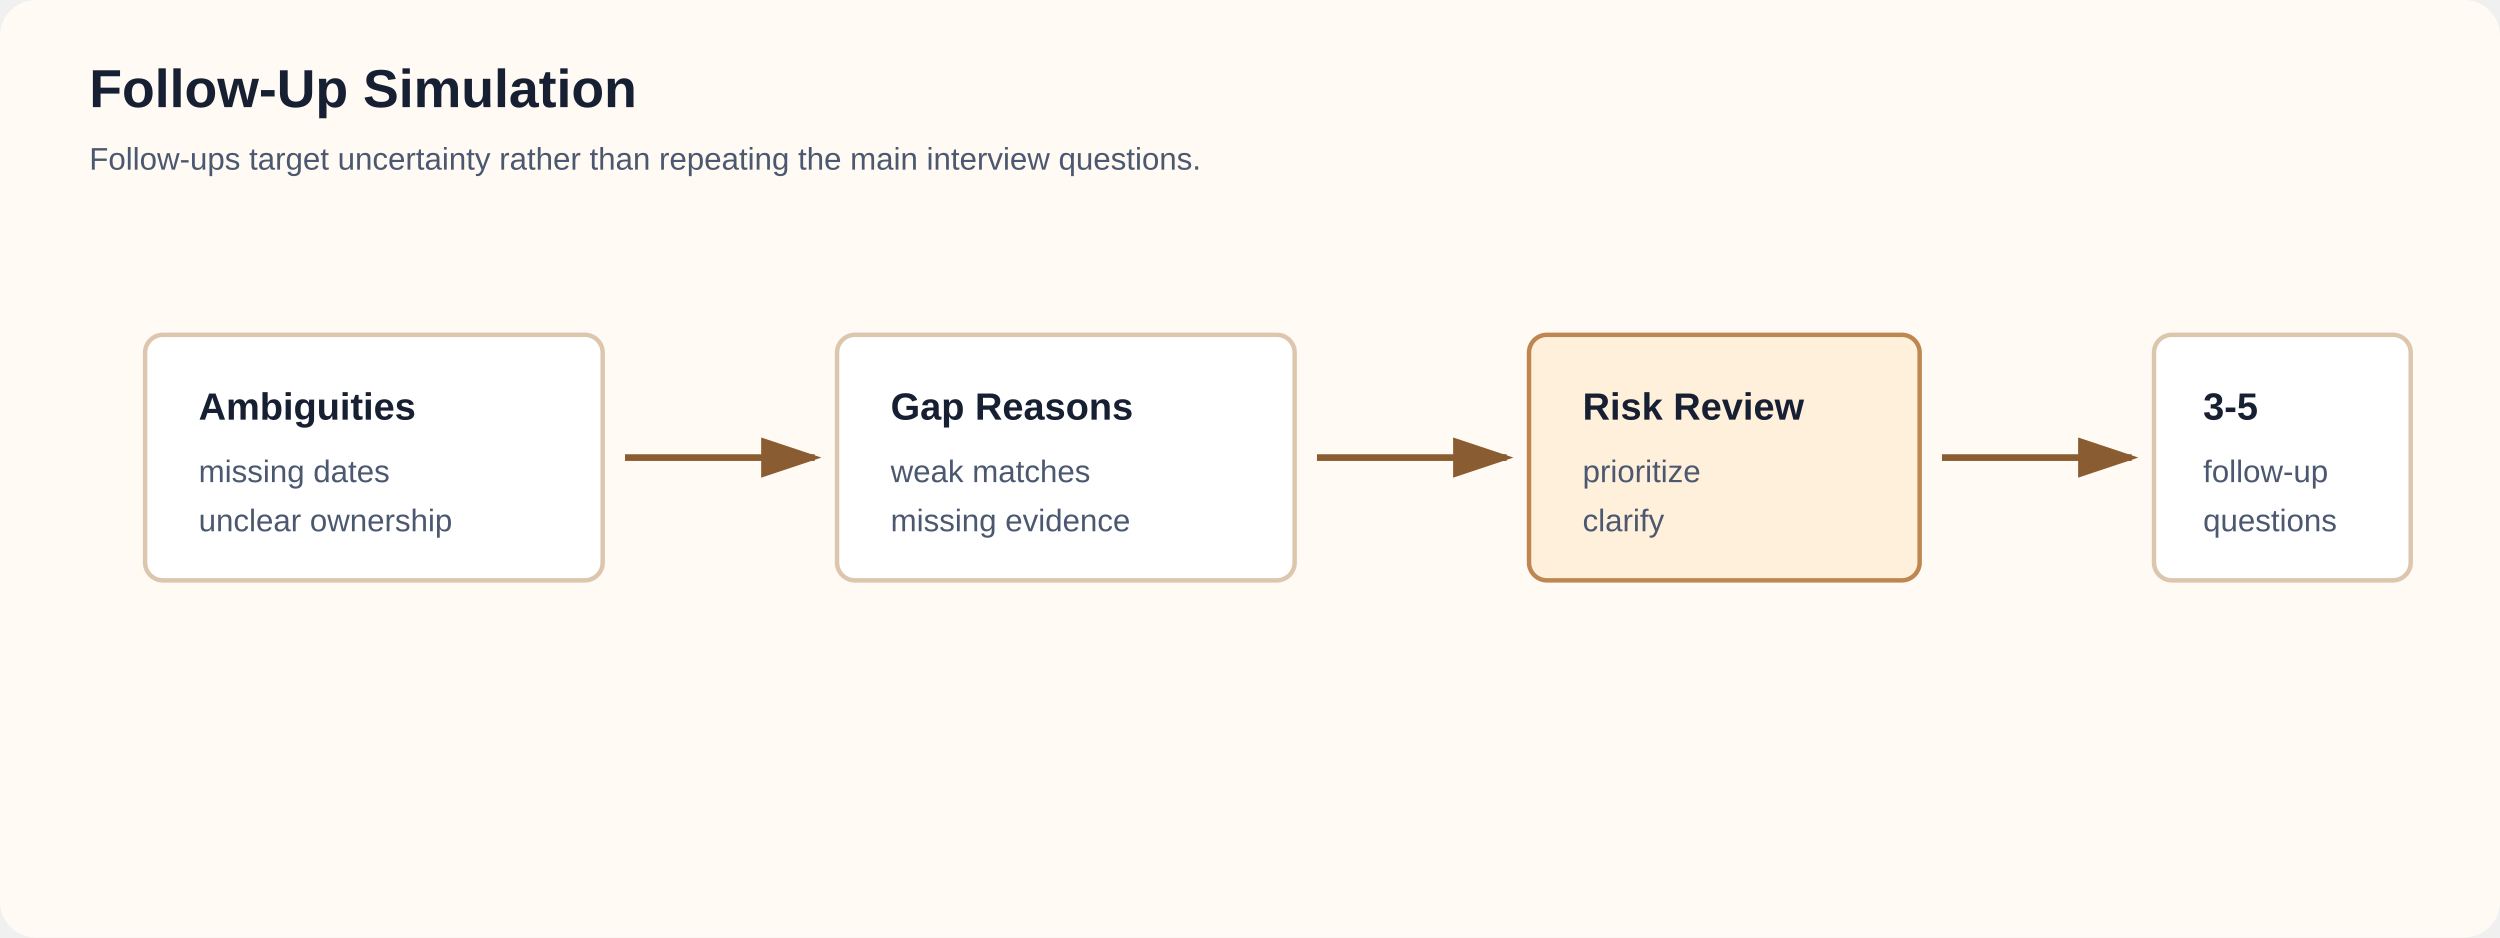
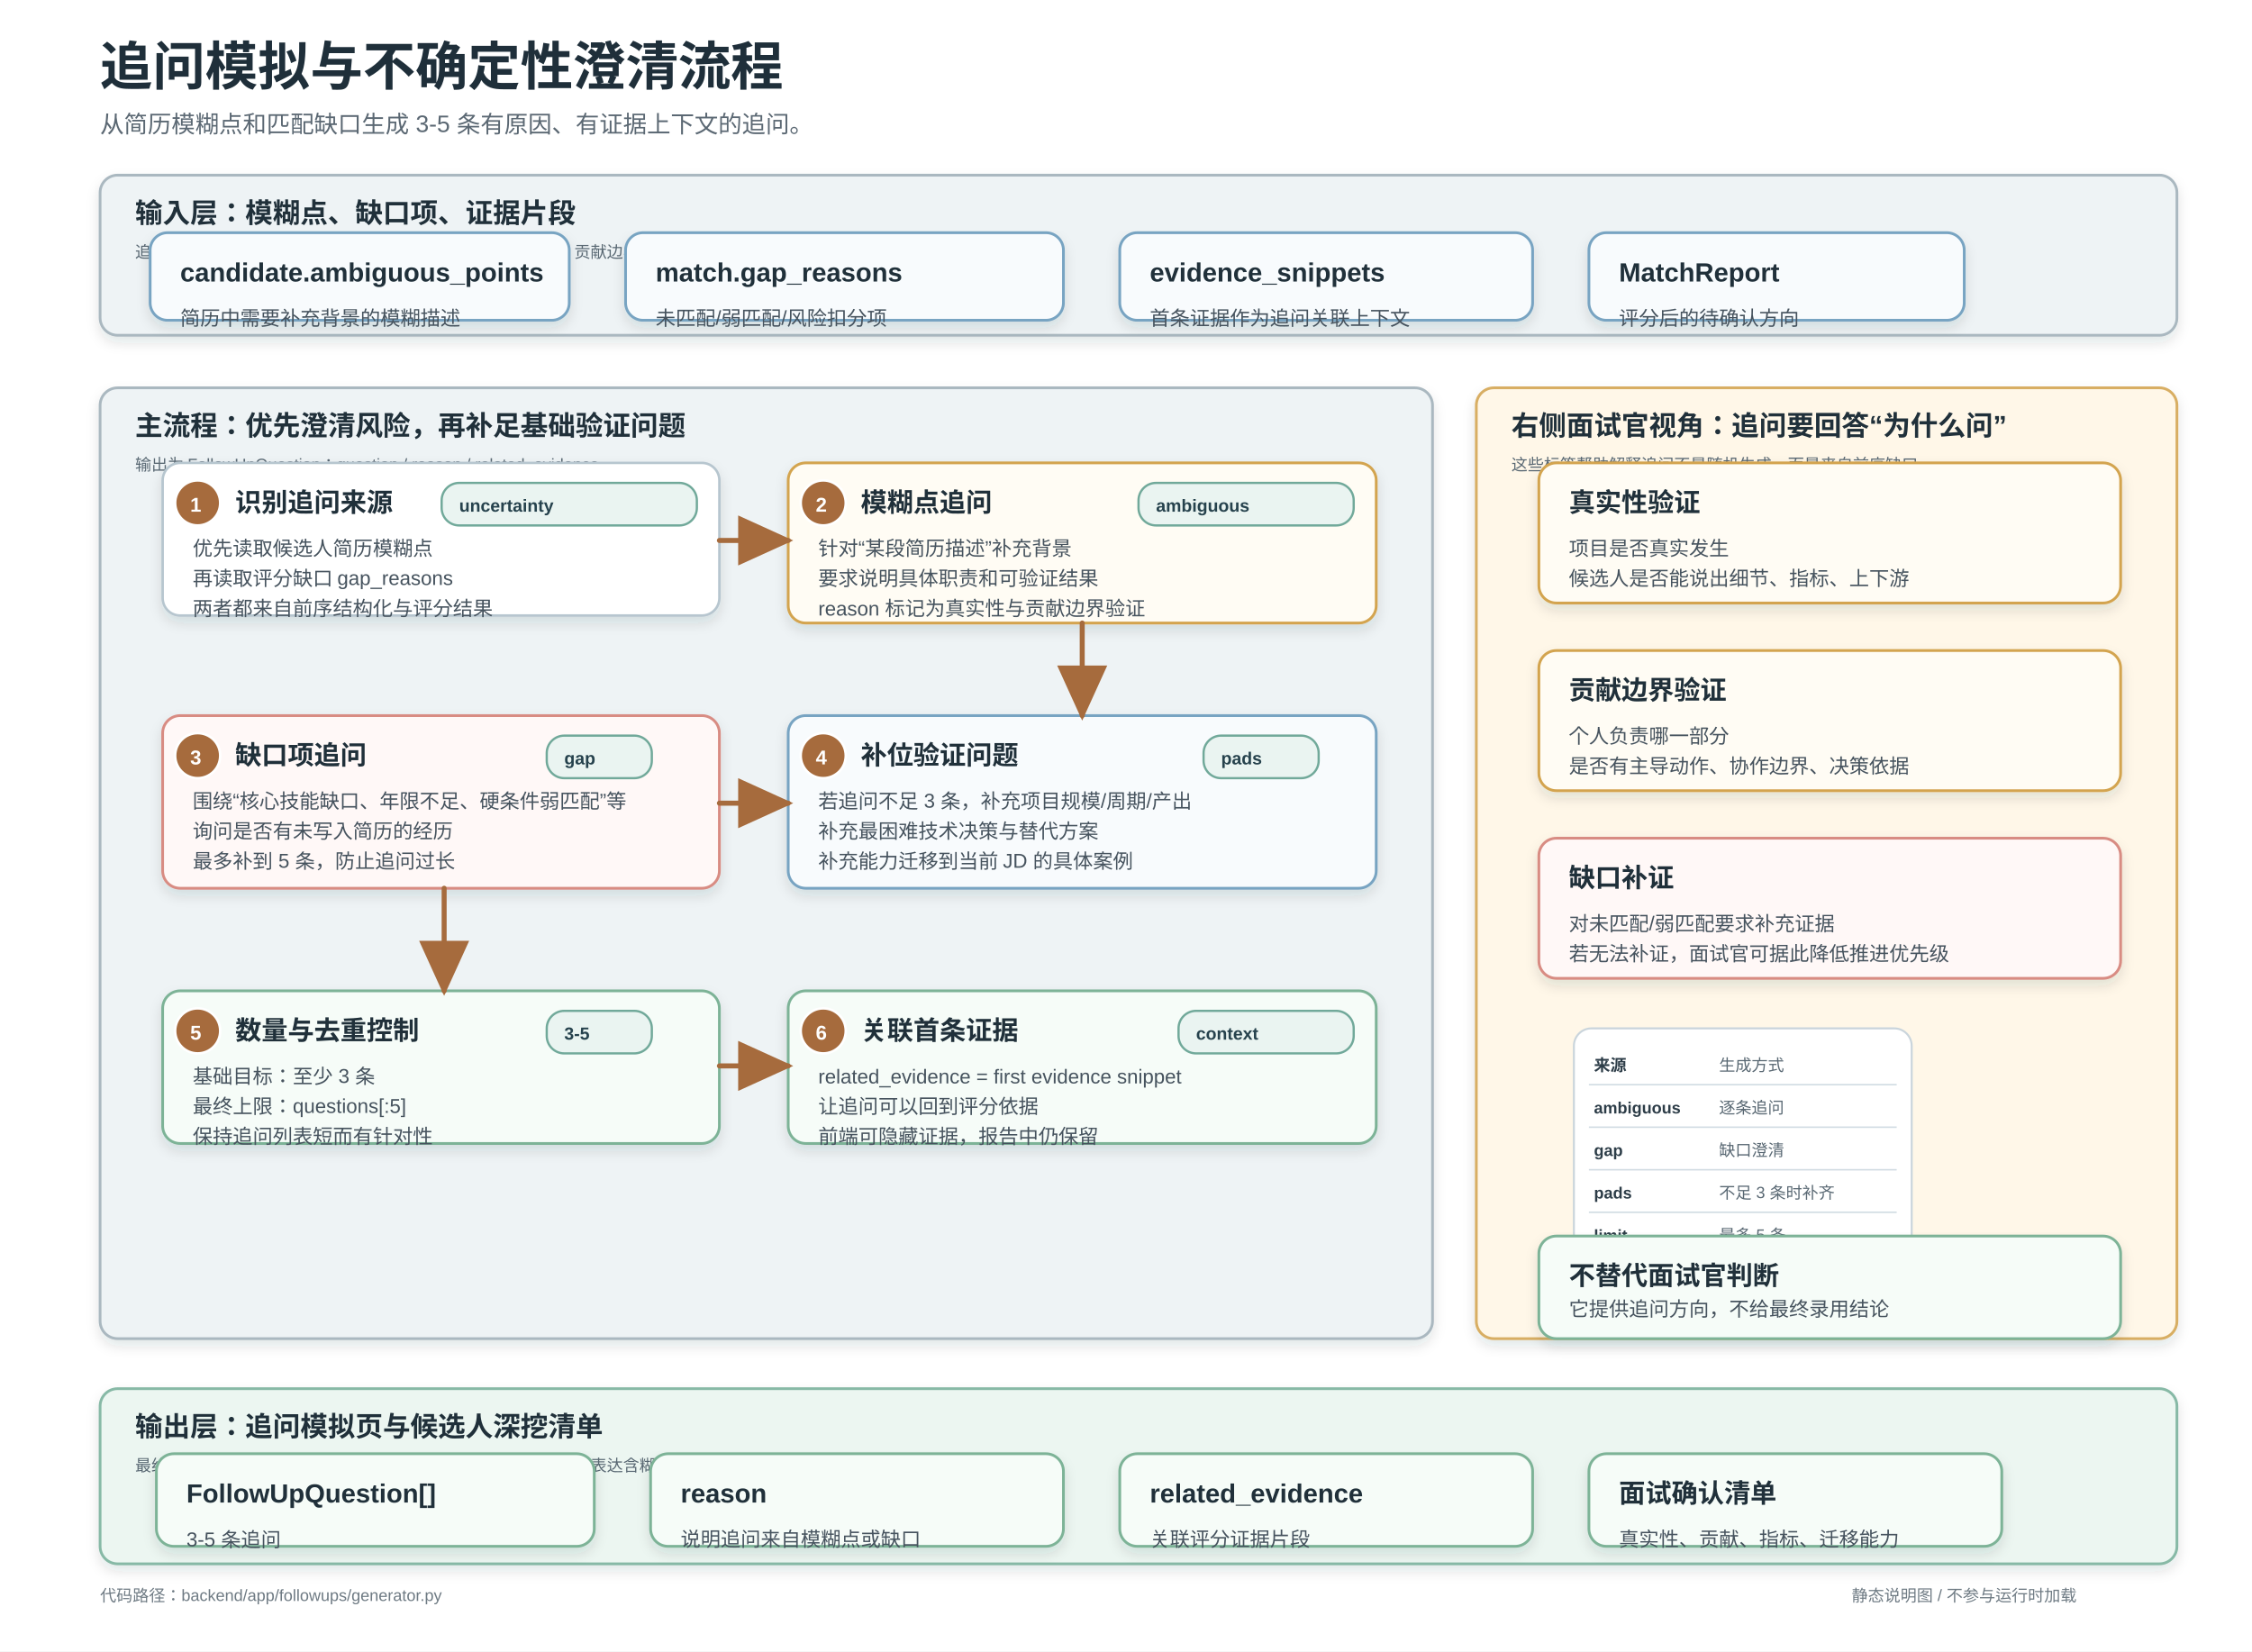
- <svg xmlns="http://www.w3.org/2000/svg" width="1120" height="420" viewBox="0 0 1120 420" role="img" aria-labelledby="title desc">
+ <svg xmlns="http://www.w3.org/2000/svg" width="1800" height="1320" viewBox="0 0 1800 1320" role="img" aria-labelledby="title desc">
  <defs>
-     <marker id="arrow" markerWidth="10" markerHeight="10" refX="8" refY="3" orient="auto" markerUnits="strokeWidth">
-       <path d="M0,0 L0,6 L9,3 z" fill="#8a5c31" />
+     <marker id="arrow-head" markerWidth="12" markerHeight="12" refX="10" refY="5" orient="auto" markerUnits="strokeWidth">
+       <path d="M0,0 L0,10 L11,5 z" fill="#A66B3D" />
    </marker>
+     <filter id="soft-shadow" x="-10%" y="-10%" width="120%" height="130%">
+       <feDropShadow dx="0" dy="5" stdDeviation="5" flood-color="#1F2A36" flood-opacity="0.12" />
+     </filter>
    <style>
-       .bg { fill: #fffaf3; }
-       .box { fill: #ffffff; stroke: #dcc6ad; stroke-width: 2; rx: 8; }
-       .accent { fill: #fff0dc; stroke: #be8752; }
-       .title { font: 700 24px Arial, sans-serif; fill: #172033; }
-       .label { font: 700 17px Arial, sans-serif; fill: #172033; }
-       .note { font: 14px Arial, sans-serif; fill: #4b5870; }
-       .arrow { stroke: #8a5c31; stroke-width: 3; fill: none; marker-end: url(#arrow); }
+       .bg { fill: #FFFFFF; }
+       .title { font-family: -apple-system, BlinkMacSystemFont, 'PingFang SC', 'Microsoft YaHei', Arial, sans-serif; font-size: 42px; font-weight: 800; fill: #1F2F3A; }
+       .subtitle { font-family: -apple-system, BlinkMacSystemFont, 'PingFang SC', 'Microsoft YaHei', Arial, sans-serif; font-size: 19px; fill: #5B6873; }
+       .section { fill: #EEF3F5; stroke: #AAB8C0; stroke-width: 2.2; filter: url(#soft-shadow); }
+       .section-warm { fill: #FFF7E8; stroke: #D8AE63; stroke-width: 2.2; filter: url(#soft-shadow); }
+       .section-green { fill: #ECF6F1; stroke: #87B9A6; stroke-width: 2.2; filter: url(#soft-shadow); }
+       .section-red { fill: #FFF0EF; stroke: #D58A82; stroke-width: 2.2; filter: url(#soft-shadow); }
+       .card { fill: #FFFFFF; stroke: #B7C6CF; stroke-width: 2; filter: url(#soft-shadow); }
+       .card-blue { fill: #F8FBFD; stroke: #78A4C2; stroke-width: 2.2; filter: url(#soft-shadow); }
+       .card-green { fill: #F6FCF8; stroke: #7DB397; stroke-width: 2.2; filter: url(#soft-shadow); }
+       .card-warm { fill: #FFFCF4; stroke: #D3A44F; stroke-width: 2.2; filter: url(#soft-shadow); }
+       .card-red { fill: #FFF8F7; stroke: #D88C83; stroke-width: 2.2; filter: url(#soft-shadow); }
+       .section-title { font-family: -apple-system, BlinkMacSystemFont, 'PingFang SC', 'Microsoft YaHei', Arial, sans-serif; font-size: 22px; font-weight: 800; fill: #20303A; }
+       .box-title { font-family: -apple-system, BlinkMacSystemFont, 'PingFang SC', 'Microsoft YaHei', Arial, sans-serif; font-size: 21px; font-weight: 800; fill: #20303A; }
+       .label { font-family: -apple-system, BlinkMacSystemFont, 'PingFang SC', 'Microsoft YaHei', Arial, sans-serif; font-size: 18px; font-weight: 700; fill: #20303A; }
+       .note { font-family: -apple-system, BlinkMacSystemFont, 'PingFang SC', 'Microsoft YaHei', Arial, sans-serif; font-size: 16px; fill: #46535E; }
+       .tiny { font-family: -apple-system, BlinkMacSystemFont, 'PingFang SC', 'Microsoft YaHei', Arial, sans-serif; font-size: 13px; fill: #596873; }
+       .tiny-strong { font-family: -apple-system, BlinkMacSystemFont, 'PingFang SC', 'Microsoft YaHei', Arial, sans-serif; font-size: 13px; font-weight: 800; fill: #2D3D48; }
+       .badge-text { font-family: -apple-system, BlinkMacSystemFont, 'PingFang SC', 'Microsoft YaHei', Arial, sans-serif; font-size: 14px; font-weight: 800; fill: #26424D; }
+       .footer { font-family: -apple-system, BlinkMacSystemFont, 'PingFang SC', 'Microsoft YaHei', Arial, sans-serif; font-size: 13px; fill: #6E7A83; }
+       .num { fill: #A66B3D; stroke: #FFFFFF; stroke-width: 2; }
+       .num-text { font-family: -apple-system, BlinkMacSystemFont, 'PingFang SC', 'Microsoft YaHei', Arial, sans-serif; font-size: 16px; font-weight: 800; fill: #FFFFFF; }
+       .arrow { stroke: #A66B3D; stroke-width: 4; fill: none; marker-end: url(#arrow-head); stroke-linecap: round; stroke-linejoin: round; }
+       .dashed { stroke-dasharray: 10 8; opacity: 0.85; }
+       .thin { stroke: #D1DCE3; stroke-width: 1.2; }
+       .lane { fill: #FFFFFF; stroke: #C8D5DC; stroke-width: 1.6; }
+       .legend-line { stroke: #A66B3D; stroke-width: 4; marker-end: url(#arrow-head); }
    </style>
  </defs>
-   <rect class="bg" width="1120" height="420" rx="16" />
-   <text class="title" x="40" y="48">Follow-Up Simulation</text>
-   <text class="note" x="40" y="76">Follow-ups target uncertainty rather than repeating the main interview questions.</text>
-   <g transform="translate(65 150)">
-     <rect class="box" width="205" height="110" />
-     <text class="label" x="24" y="38">Ambiguities</text>
-     <text class="note" x="24" y="66">missing dates</text>
-     <text class="note" x="24" y="88">unclear ownership</text>
-   </g>
-   <path class="arrow" d="M280 205 H365" />
-   <g transform="translate(375 150)">
-     <rect class="box" width="205" height="110" />
-     <text class="label" x="24" y="38">Gap Reasons</text>
-     <text class="note" x="24" y="66">weak matches</text>
-     <text class="note" x="24" y="88">missing evidence</text>
-   </g>
-   <path class="arrow" d="M590 205 H675" />
-   <g transform="translate(685 150)">
-     <rect class="box accent" width="175" height="110" />
-     <text class="label" x="24" y="38">Risk Review</text>
-     <text class="note" x="24" y="66">prioritize</text>
-     <text class="note" x="24" y="88">clarify</text>
-   </g>
-   <path class="arrow" d="M870 205 H955" />
-   <g transform="translate(965 150)">
-     <rect class="box" width="115" height="110" />
-     <text class="label" x="22" y="38">3-5</text>
-     <text class="note" x="22" y="66">follow-up</text>
-     <text class="note" x="22" y="88">questions</text>
-   </g>
+   <rect class="bg" width="1800" height="1320" />
+   <text class="title" x="80" y="68">追问模拟与不确定性澄清流程</text>
+   <text class="subtitle" x="80" y="106">从简历模糊点和匹配缺口生成 3-5 条有原因、有证据上下文的追问。</text>
+   <g>
+     <rect class="section" x="80" y="140" width="1660" height="128" rx="14" />
+     <text class="section-title" x="108" y="178">输入层：模糊点、缺口项、证据片段</text>
+     <text class="tiny" x="108" y="206">
+       <tspan x="108" dy="0">追问模拟聚焦不确定性，不重复主试题；目标是澄清真实性、贡献边界和能力迁移。</tspan>
+     </text>
+   </g>
+   <g>
+     <rect class="card-blue" x="120" y="186" width="335" height="70" rx="14" />
+     <text class="box-title" x="144" y="225">candidate.ambiguous_points</text>
+     <text class="note" x="144" y="260">
+       <tspan x="144" dy="0">简历中需要补充背景的模糊描述</tspan>
+     </text>
+   </g>
+   <g>
+     <rect class="card-blue" x="500" y="186" width="350" height="70" rx="14" />
+     <text class="box-title" x="524" y="225">match.gap_reasons</text>
+     <text class="note" x="524" y="260">
+       <tspan x="524" dy="0">未匹配/弱匹配/风险扣分项</tspan>
+     </text>
+   </g>
+   <g>
+     <rect class="card-blue" x="895" y="186" width="330" height="70" rx="14" />
+     <text class="box-title" x="919" y="225">evidence_snippets</text>
+     <text class="note" x="919" y="260">
+       <tspan x="919" dy="0">首条证据作为追问关联上下文</tspan>
+     </text>
+   </g>
+   <g>
+     <rect class="card-blue" x="1270" y="186" width="300" height="70" rx="14" />
+     <text class="box-title" x="1294" y="225">MatchReport</text>
+     <text class="note" x="1294" y="260">
+       <tspan x="1294" dy="0">评分后的待确认方向</tspan>
+     </text>
+   </g>
+   <g>
+     <rect class="section" x="80" y="310" width="1065" height="760" rx="14" />
+     <text class="section-title" x="108" y="348">主流程：优先澄清风险，再补足基础验证问题</text>
+     <text class="tiny" x="108" y="376">
+       <tspan x="108" dy="0">输出为 FollowUpQuestion：question / reason / related_evidence。</tspan>
+     </text>
+   </g>
+   <g>
+     <rect class="card" x="130" y="370" width="445" height="122" rx="14" />
+     <circle class="num" cx="158" cy="402" r="18" />
+     <text class="num-text" x="152" y="409">1</text>
+     <text class="box-title" x="188" y="409">识别追问来源</text>
+     <rect class="" x="353" y="386" width="204" height="34" rx="14" fill="#EAF4F1" stroke="#71A99A" stroke-width="1.8" />
+     <text class="badge-text" x="367" y="409">uncertainty</text>
+     <text class="note" x="154" y="444">
+       <tspan x="154" dy="0">优先读取候选人简历模糊点</tspan>
+       <tspan x="154" dy="24">再读取评分缺口 gap_reasons</tspan>
+       <tspan x="154" dy="24">两者都来自前序结构化与评分结果</tspan>
+     </text>
+   </g>
+   <g>
+     <rect class="card-warm" x="630" y="370" width="470" height="128" rx="14" />
+     <circle class="num" cx="658" cy="402" r="18" />
+     <text class="num-text" x="652" y="409">2</text>
+     <text class="box-title" x="688" y="409">模糊点追问</text>
+     <rect class="" x="910" y="386" width="172" height="34" rx="14" fill="#EAF4F1" stroke="#71A99A" stroke-width="1.8" />
+     <text class="badge-text" x="924" y="409">ambiguous</text>
+     <text class="note" x="654" y="444">
+       <tspan x="654" dy="0">针对“某段简历描述”补充背景</tspan>
+       <tspan x="654" dy="24">要求说明具体职责和可验证结果</tspan>
+       <tspan x="654" dy="24">reason 标记为真实性与贡献边界验证</tspan>
+     </text>
+   </g>
+   <g>
+     <rect class="card-red" x="130" y="572" width="445" height="138" rx="14" />
+     <circle class="num" cx="158" cy="604" r="18" />
+     <text class="num-text" x="152" y="611">3</text>
+     <text class="box-title" x="188" y="611">缺口项追问</text>
+     <rect class="" x="437" y="588" width="84" height="34" rx="14" fill="#EAF4F1" stroke="#71A99A" stroke-width="1.8" />
+     <text class="badge-text" x="451" y="611">gap</text>
+     <text class="note" x="154" y="646">
+       <tspan x="154" dy="0">围绕“核心技能缺口、年限不足、硬条件弱匹配”等</tspan>
+       <tspan x="154" dy="24">询问是否有未写入简历的经历</tspan>
+       <tspan x="154" dy="24">最多补到 5 条，防止追问过长</tspan>
+     </text>
+   </g>
+   <g>
+     <rect class="card-blue" x="630" y="572" width="470" height="138" rx="14" />
+     <circle class="num" cx="658" cy="604" r="18" />
+     <text class="num-text" x="652" y="611">4</text>
+     <text class="box-title" x="688" y="611">补位验证问题</text>
+     <rect class="" x="962" y="588" width="92" height="34" rx="14" fill="#EAF4F1" stroke="#71A99A" stroke-width="1.8" />
+     <text class="badge-text" x="976" y="611">pads</text>
+     <text class="note" x="654" y="646">
+       <tspan x="654" dy="0">若追问不足 3 条，补充项目规模/周期/产出</tspan>
+       <tspan x="654" dy="24">补充最困难技术决策与替代方案</tspan>
+       <tspan x="654" dy="24">补充能力迁移到当前 JD 的具体案例</tspan>
+     </text>
+   </g>
+   <g>
+     <rect class="card-green" x="130" y="792" width="445" height="122" rx="14" />
+     <circle class="num" cx="158" cy="824" r="18" />
+     <text class="num-text" x="152" y="831">5</text>
+     <text class="box-title" x="188" y="831">数量与去重控制</text>
+     <rect class="" x="437" y="808" width="84" height="34" rx="14" fill="#EAF4F1" stroke="#71A99A" stroke-width="1.8" />
+     <text class="badge-text" x="451" y="831">3-5</text>
+     <text class="note" x="154" y="866">
+       <tspan x="154" dy="0">基础目标：至少 3 条</tspan>
+       <tspan x="154" dy="24">最终上限：questions[:5]</tspan>
+       <tspan x="154" dy="24">保持追问列表短而有针对性</tspan>
+     </text>
+   </g>
+   <g>
+     <rect class="card-green" x="630" y="792" width="470" height="122" rx="14" />
+     <circle class="num" cx="658" cy="824" r="18" />
+     <text class="num-text" x="652" y="831">6</text>
+     <text class="box-title" x="688" y="831">关联首条证据</text>
+     <rect class="" x="942" y="808" width="140" height="34" rx="14" fill="#EAF4F1" stroke="#71A99A" stroke-width="1.8" />
+     <text class="badge-text" x="956" y="831">context</text>
+     <text class="note" x="654" y="866">
+       <tspan x="654" dy="0">related_evidence = first evidence snippet</tspan>
+       <tspan x="654" dy="24">让追问可以回到评分依据</tspan>
+       <tspan x="654" dy="24">前端可隐藏证据，报告中仍保留</tspan>
+     </text>
+   </g>
+   <path class="arrow" d="M575 432 L630 432" />
+   <path class="arrow" d="M865 498 V572" />
+   <path class="arrow" d="M575 642 L630 642" />
+   <path class="arrow" d="M355 710 V792" />
+   <path class="arrow" d="M575 852 L630 852" />
+   <g>
+     <rect class="section-warm" x="1180" y="310" width="560" height="760" rx="14" />
+     <text class="section-title" x="1208" y="348">右侧面试官视角：追问要回答“为什么问”</text>
+     <text class="tiny" x="1208" y="376">
+       <tspan x="1208" dy="0">这些标签帮助解释追问不是随机生成，而是来自前序缺口。</tspan>
+     </text>
+   </g>
+   <g>
+     <rect class="card-warm" x="1230" y="370" width="465" height="112" rx="14" />
+     <text class="box-title" x="1254" y="409">真实性验证</text>
+     <text class="note" x="1254" y="444">
+       <tspan x="1254" dy="0">项目是否真实发生</tspan>
+       <tspan x="1254" dy="24">候选人是否能说出细节、指标、上下游</tspan>
+     </text>
+   </g>
+   <g>
+     <rect class="card-warm" x="1230" y="520" width="465" height="112" rx="14" />
+     <text class="box-title" x="1254" y="559">贡献边界验证</text>
+     <text class="note" x="1254" y="594">
+       <tspan x="1254" dy="0">个人负责哪一部分</tspan>
+       <tspan x="1254" dy="24">是否有主导动作、协作边界、决策依据</tspan>
+     </text>
+   </g>
+   <g>
+     <rect class="card-red" x="1230" y="670" width="465" height="112" rx="14" />
+     <text class="box-title" x="1254" y="709">缺口补证</text>
+     <text class="note" x="1254" y="744">
+       <tspan x="1254" dy="0">对未匹配/弱匹配要求补充证据</tspan>
+       <tspan x="1254" dy="24">若无法补证，面试官可据此降低推进优先级</tspan>
+     </text>
+   </g>
+   <g>
+     <rect class="" x="1258" y="822" width="270" height="190" rx="14" fill="#FFFFFF" stroke="#CAD5DC" stroke-width="1.6" />
+     <text class="tiny-strong" x="1274" y="856">来源</text>
+     <text class="tiny" x="1374" y="856">生成方式</text>
+     <line class="thin" x1="1270" y1="867" x2="1516" y2="867" />
+     <text class="tiny-strong" x="1274" y="890">ambiguous</text>
+     <text class="tiny" x="1374" y="890">逐条追问</text>
+     <line class="thin" x1="1270" y1="901" x2="1516" y2="901" />
+     <text class="tiny-strong" x="1274" y="924">gap</text>
+     <text class="tiny" x="1374" y="924">缺口澄清</text>
+     <line class="thin" x1="1270" y1="935" x2="1516" y2="935" />
+     <text class="tiny-strong" x="1274" y="958">pads</text>
+     <text class="tiny" x="1374" y="958">不足 3 条时补齐</text>
+     <line class="thin" x1="1270" y1="969" x2="1516" y2="969" />
+     <text class="tiny-strong" x="1274" y="992">limit</text>
+     <text class="tiny" x="1374" y="992">最多 5 条</text>
+   </g>
+   <g>
+     <rect class="card-green" x="1230" y="988" width="465" height="82" rx="14" />
+     <text class="box-title" x="1254" y="1027">不替代面试官判断</text>
+     <text class="note" x="1254" y="1052">
+       <tspan x="1254" dy="0">它提供追问方向，不给最终录用结论</tspan>
+     </text>
+   </g>
+   <g>
+     <rect class="section-green" x="80" y="1110" width="1660" height="140" rx="14" />
+     <text class="section-title" x="108" y="1148">输出层：追问模拟页与候选人深挖清单</text>
+     <text class="tiny" x="108" y="1176">
+       <tspan x="108" dy="0">最终列表用于面试官二次确认，尤其适合低证据、高风险或简历表达含糊的候选人。</tspan>
+     </text>
+   </g>
+   <g>
+     <rect class="card-green" x="125" y="1162" width="350" height="74" rx="14" />
+     <text class="box-title" x="149" y="1201">FollowUpQuestion[]</text>
+     <text class="note" x="149" y="1236">
+       <tspan x="149" dy="0">3-5 条追问</tspan>
+     </text>
+   </g>
+   <g>
+     <rect class="card-green" x="520" y="1162" width="330" height="74" rx="14" />
+     <text class="box-title" x="544" y="1201">reason</text>
+     <text class="note" x="544" y="1236">
+       <tspan x="544" dy="0">说明追问来自模糊点或缺口</tspan>
+     </text>
+   </g>
+   <g>
+     <rect class="card-green" x="895" y="1162" width="330" height="74" rx="14" />
+     <text class="box-title" x="919" y="1201">related_evidence</text>
+     <text class="note" x="919" y="1236">
+       <tspan x="919" dy="0">关联评分证据片段</tspan>
+     </text>
+   </g>
+   <g>
+     <rect class="card-green" x="1270" y="1162" width="330" height="74" rx="14" />
+     <text class="box-title" x="1294" y="1201">面试确认清单</text>
+     <text class="note" x="1294" y="1236">
+       <tspan x="1294" dy="0">真实性、贡献、指标、迁移能力</tspan>
+     </text>
+   </g>
+   <text class="footer" x="80" y="1280">代码路径：backend/app/followups/generator.py</text>
+   <text class="footer" x="1480" y="1280">静态说明图 / 不参与运行时加载</text>
</svg>
